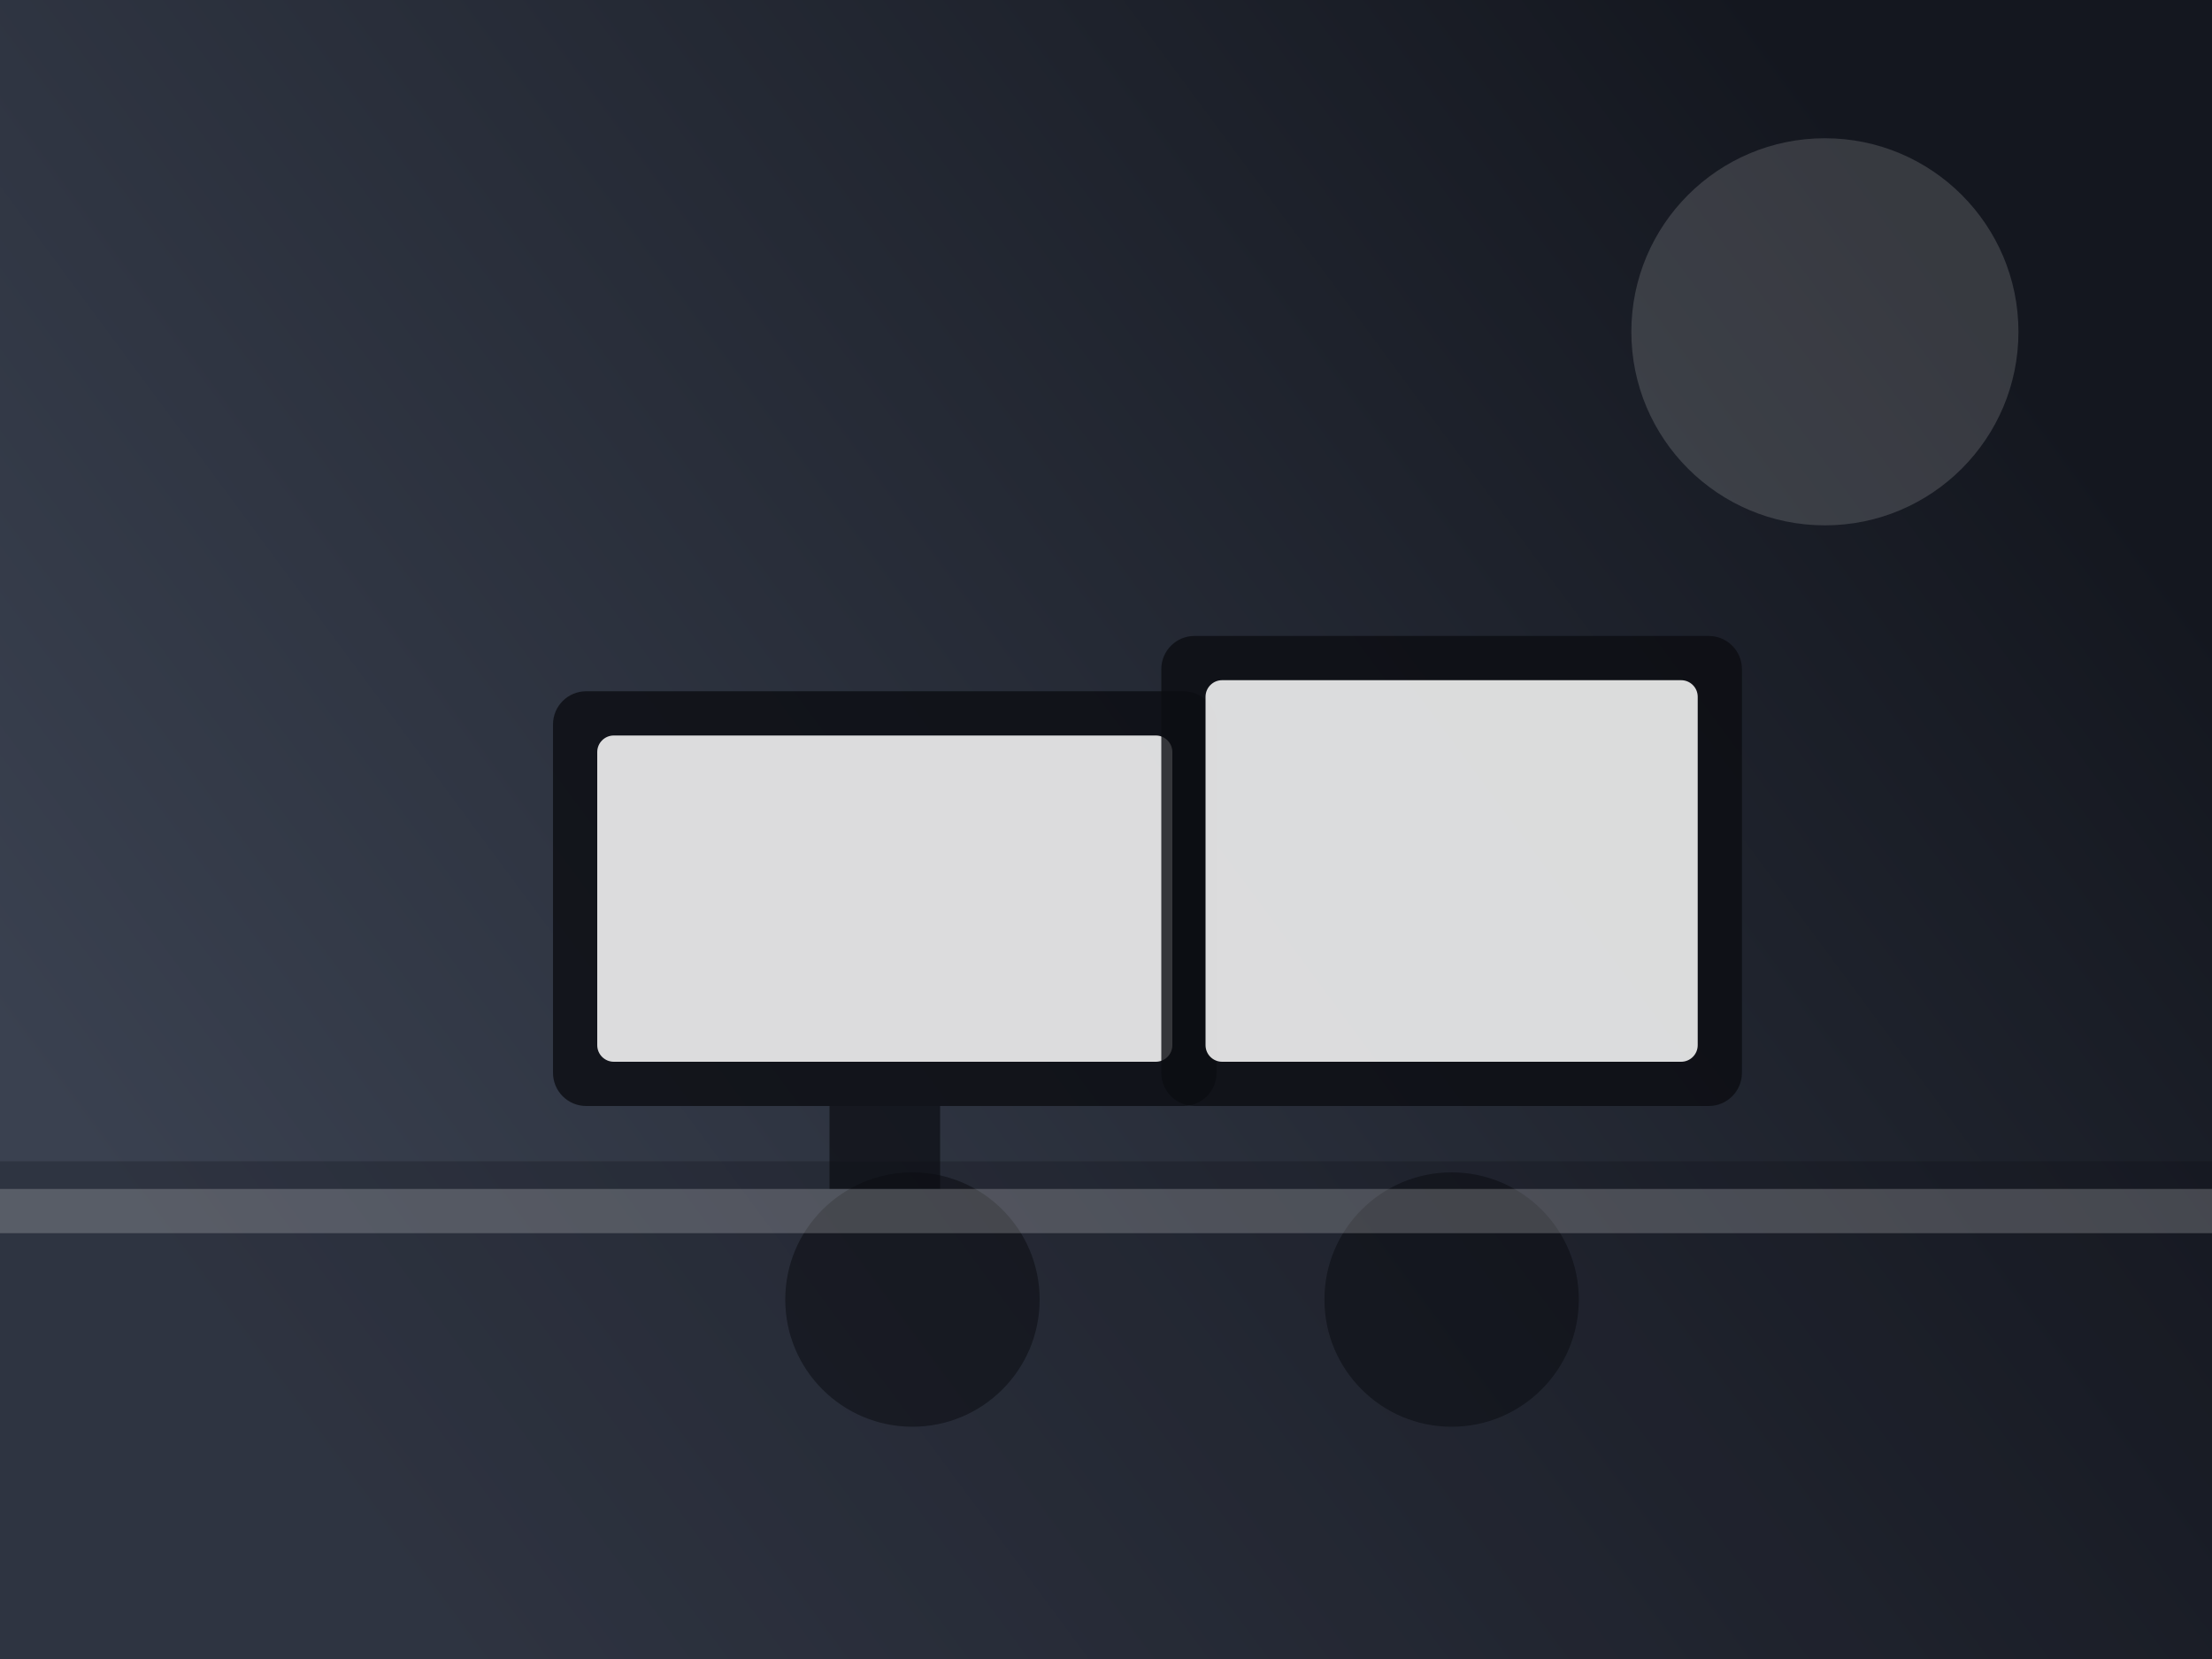
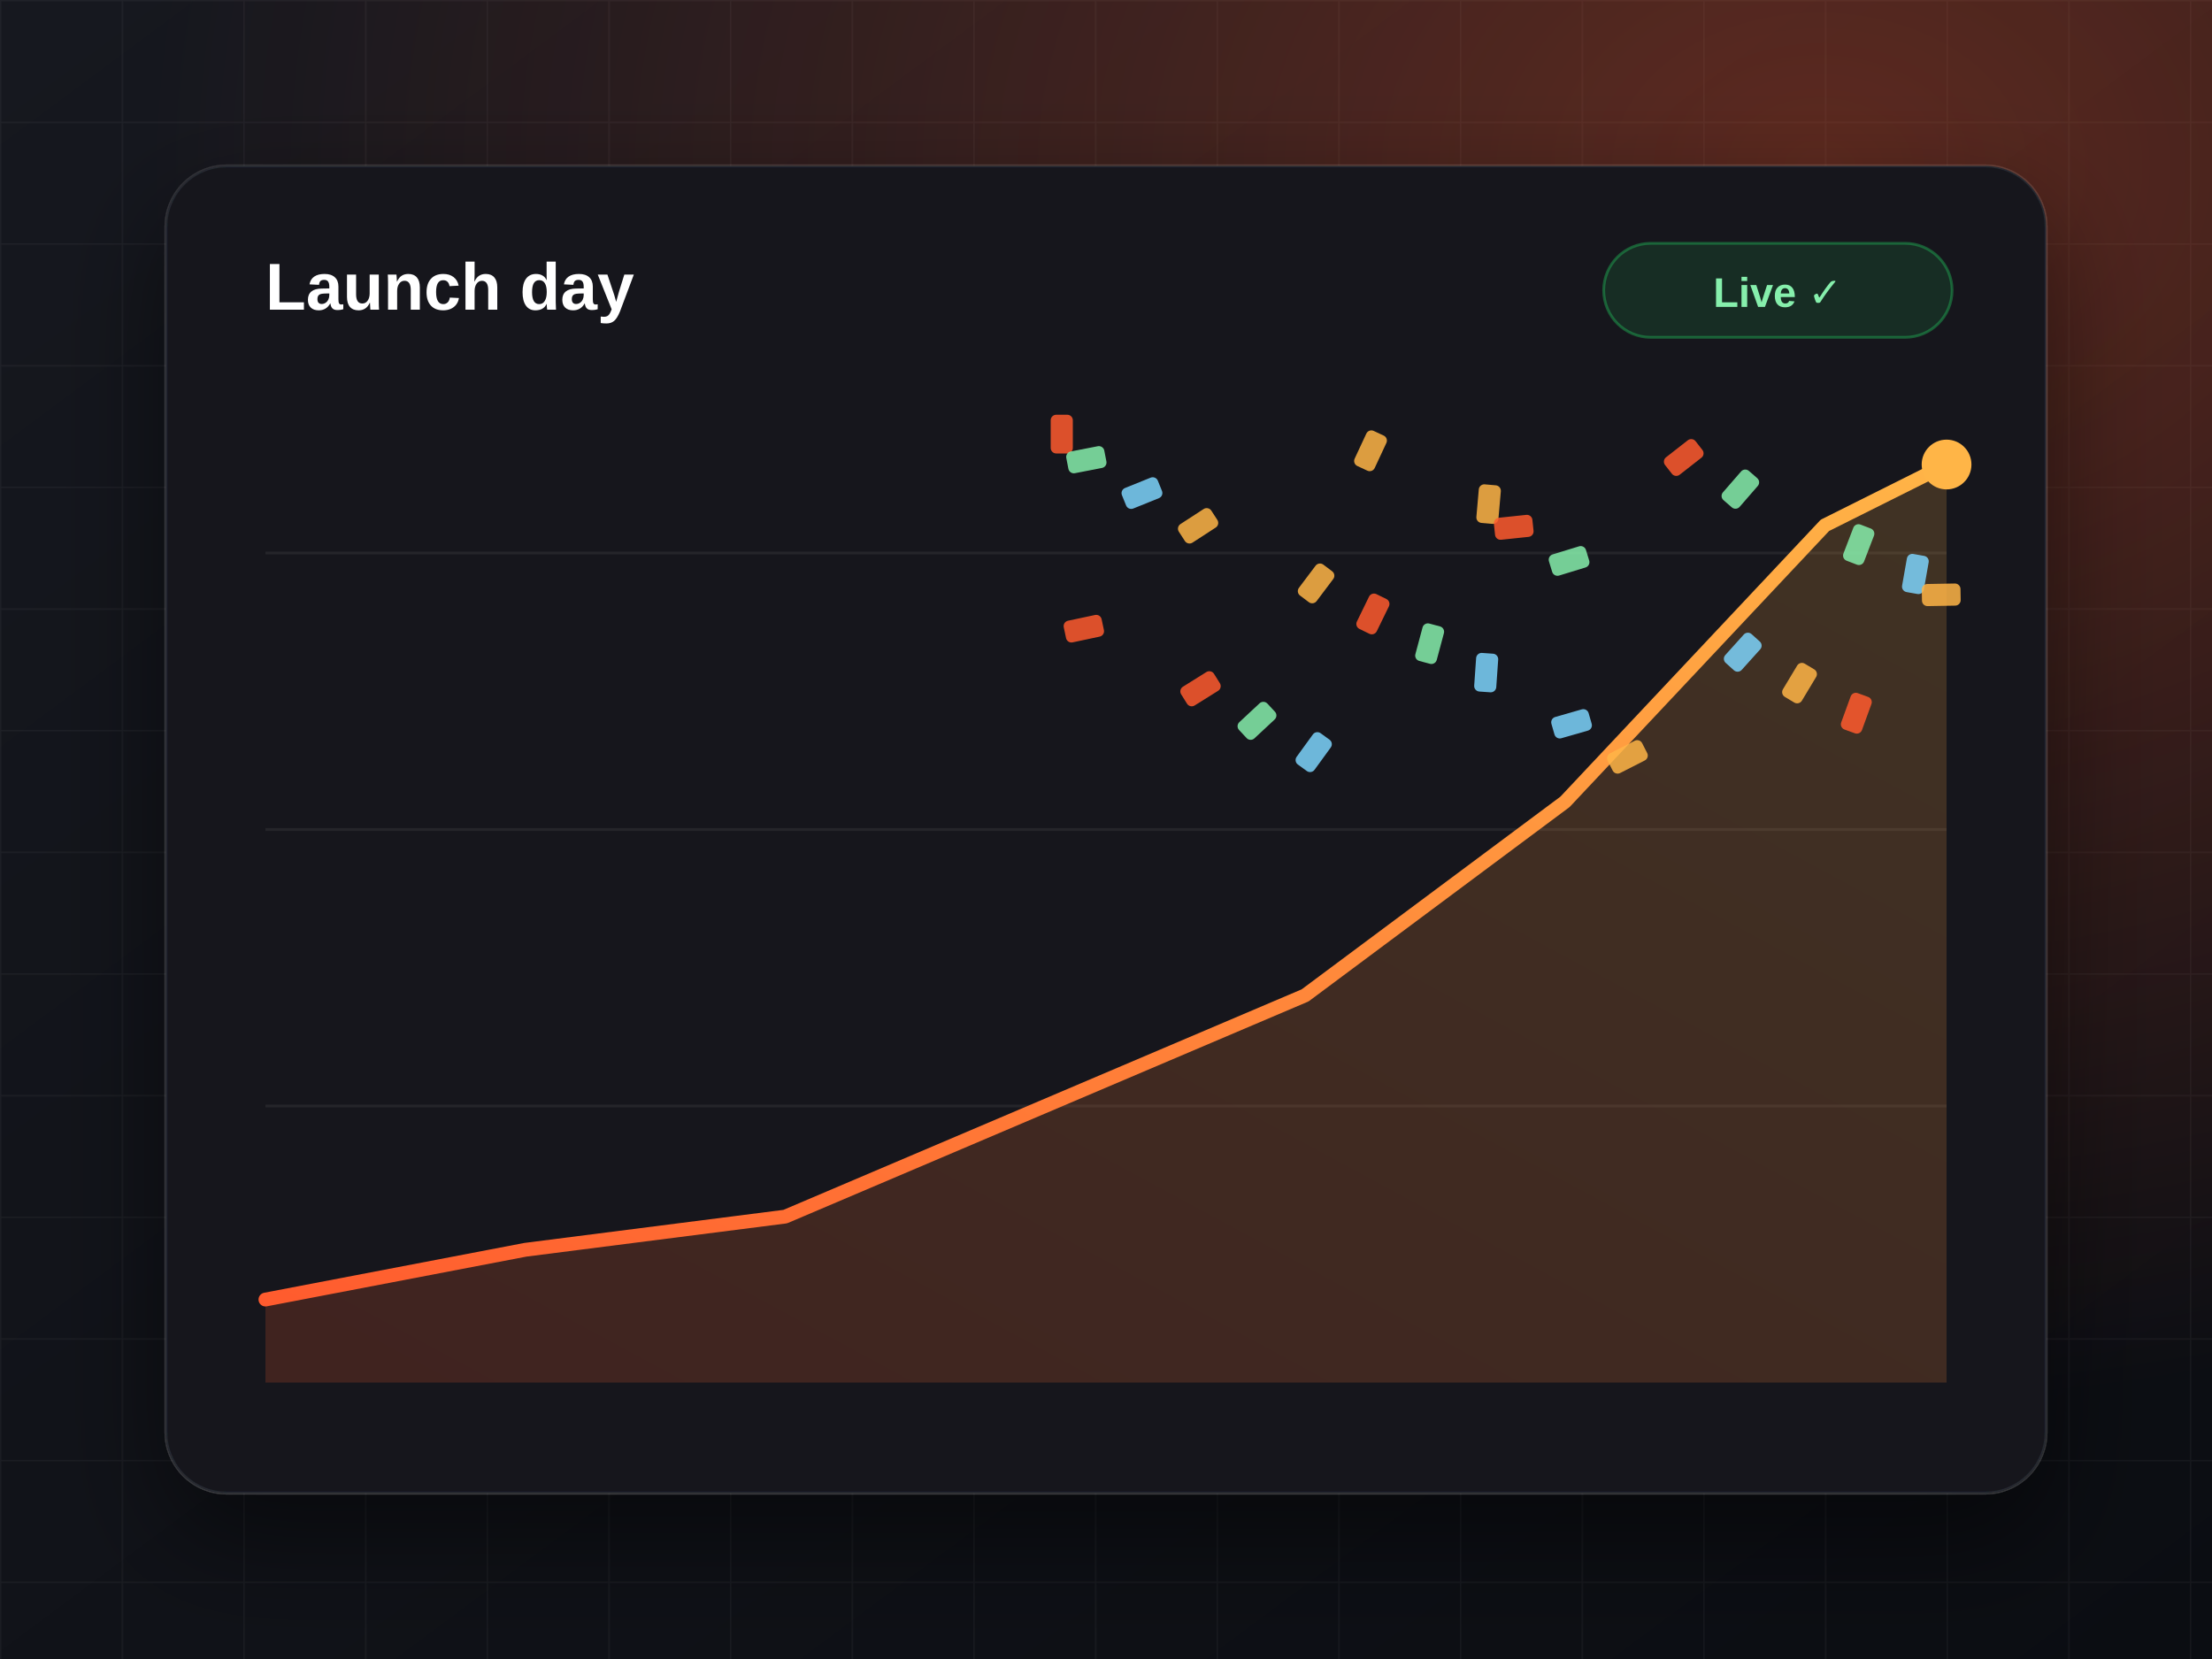
- <svg xmlns="http://www.w3.org/2000/svg" viewBox="0 0 800 600" width="800" height="600">
+ <svg xmlns="http://www.w3.org/2000/svg" viewBox="0 0 800 600" width="800" height="600" font-family="Manrope, 'Segoe UI', Arial, sans-serif">
  <defs>
-     <linearGradient id="g" gradientTransform="rotate(150 .5 .5)">
-       <stop offset="0" stop-color="#14171F" />
-       <stop offset="1" stop-color="#3A4150" />
+     <linearGradient id="bg" x1="0" y1="0" x2="1" y2="1">
+       <stop offset="0" stop-color="#16181F" />
+       <stop offset="1" stop-color="#0B0D12" />
    </linearGradient>
+     <linearGradient id="hot" x1="0" y1="1" x2="1" y2="0">
+       <stop offset="0" stop-color="#FF5B2E" />
+       <stop offset="1" stop-color="#FFB547" />
+     </linearGradient>
+     <radialGradient id="glow" cx="0.82" cy="0.1" r="0.75">
+       <stop offset="0" stop-color="#FF5B2E" stop-opacity=".32" />
+       <stop offset="1" stop-color="#FF5B2E" stop-opacity="0" />
+     </radialGradient>
+     <pattern id="grid" width="44" height="44" patternUnits="userSpaceOnUse">
+       <path d="M44 0H0V44" fill="none" stroke="#fff" stroke-opacity=".045" />
+     </pattern>
+     <filter id="sh" x="-20%" y="-20%" width="140%" height="160%">
+       <feDropShadow dx="0" dy="16" stdDeviation="20" flood-color="#000" flood-opacity=".5" />
+     </filter>
  </defs>
-   <rect width="800" height="600" fill="url(#g)" />
-   <rect x="0" y="420" width="800" height="180" fill="#0B0D12" opacity=".25" />
-   <rect x="200" y="250" width="240" height="150" rx="12" fill="#0B0D12" opacity=".8" />
-   <rect x="216" y="266" width="208" height="118" rx="6" fill="#fff" opacity=".85" />
-   <rect x="300" y="400" width="40" height="30" fill="#0B0D12" opacity=".7" />
-   <rect x="420" y="230" width="210" height="170" rx="12" fill="#0B0D12" opacity=".8" />
-   <rect x="436" y="246" width="178" height="138" rx="6" fill="#fff" opacity=".85" />
-   <circle cx="330" cy="470" r="46" fill="#0B0D12" opacity=".55" />
-   <circle cx="525" cy="470" r="46" fill="#0B0D12" opacity=".55" />
-   <circle cx="660" cy="120" r="70" fill="#fff" opacity=".15" />
-   <rect x="0" y="430" width="800" height="16" fill="#fff" opacity=".2" />
+   <rect width="800" height="600" fill="url(#bg)" />
+   <rect width="800" height="600" fill="url(#grid)" />
+   <rect width="800" height="600" fill="url(#glow)" />
+   <g filter="url(#sh)">
+     <rect x="60" y="60" width="680" height="480" rx="22" fill="#16181F" stroke="#ffffff14" />
+   </g>
+   <text x="96" y="112" font-family="Sora, Manrope, 'Segoe UI', Arial, sans-serif" font-size="24" font-weight="800" fill="#fff" text-anchor="start">Launch day</text>
+   <rect x="580" y="88" width="126" height="34" rx="17" fill="#22C55E22" stroke="#22C55E66" />
+   <text x="643" y="111" font-family="Manrope, 'Segoe UI', Arial, sans-serif" font-size="15" font-weight="700" fill="#86EFAC" text-anchor="middle">Live ✓</text>
+   <line x1="96" y1="200" x2="704" y2="200" stroke="#ffffff10" />
+   <line x1="96" y1="300" x2="704" y2="300" stroke="#ffffff10" />
+   <line x1="96" y1="400" x2="704" y2="400" stroke="#ffffff10" />
+   <path d="M96 470 L190 452 L284 440 L378 400 L472 360 L566 290 L660 190 L704 168 L704 500 L96 500 Z" fill="url(#hot)" opacity=".18" />
+   <path d="M96 470 L190 452 L284 440 L378 400 L472 360 L566 290 L660 190 L704 168" fill="none" stroke="url(#hot)" stroke-width="5" stroke-linecap="round" stroke-linejoin="round" />
+   <circle cx="704" cy="168" r="9" fill="#FFB547" />
+   <rect x="380" y="150" width="8" height="14" rx="2" fill="#FF5B2E" transform="rotate(0 380 150)" opacity=".85" />
+   <rect x="477" y="203" width="8" height="14" rx="2" fill="#FFB547" transform="rotate(37 477 203)" opacity=".85" />
+   <rect x="574" y="256" width="8" height="14" rx="2" fill="#7DD3FC" transform="rotate(74 574 256)" opacity=".85" />
+   <rect x="671" y="189" width="8" height="14" rx="2" fill="#86EFAC" transform="rotate(21 671 189)" opacity=".85" />
+   <rect x="438" y="242" width="8" height="14" rx="2" fill="#FF5B2E" transform="rotate(58 438 242)" opacity=".85" />
+   <rect x="535" y="175" width="8" height="14" rx="2" fill="#FFB547" transform="rotate(5 535 175)" opacity=".85" />
+   <rect x="632" y="228" width="8" height="14" rx="2" fill="#7DD3FC" transform="rotate(42 632 228)" opacity=".85" />
+   <rect x="399" y="161" width="8" height="14" rx="2" fill="#86EFAC" transform="rotate(79 399 161)" opacity=".85" />
+   <rect x="496" y="214" width="8" height="14" rx="2" fill="#FF5B2E" transform="rotate(26 496 214)" opacity=".85" />
+   <rect x="593" y="267" width="8" height="14" rx="2" fill="#FFB547" transform="rotate(63 593 267)" opacity=".85" />
+   <rect x="690" y="200" width="8" height="14" rx="2" fill="#7DD3FC" transform="rotate(10 690 200)" opacity=".85" />
+   <rect x="457" y="253" width="8" height="14" rx="2" fill="#86EFAC" transform="rotate(47 457 253)" opacity=".85" />
+   <rect x="554" y="186" width="8" height="14" rx="2" fill="#FF5B2E" transform="rotate(84 554 186)" opacity=".85" />
+   <rect x="651" y="239" width="8" height="14" rx="2" fill="#FFB547" transform="rotate(31 651 239)" opacity=".85" />
+   <rect x="418" y="172" width="8" height="14" rx="2" fill="#7DD3FC" transform="rotate(68 418 172)" opacity=".85" />
+   <rect x="515" y="225" width="8" height="14" rx="2" fill="#86EFAC" transform="rotate(15 515 225)" opacity=".85" />
+   <rect x="612" y="158" width="8" height="14" rx="2" fill="#FF5B2E" transform="rotate(52 612 158)" opacity=".85" />
+   <rect x="709" y="211" width="8" height="14" rx="2" fill="#FFB547" transform="rotate(89 709 211)" opacity=".85" />
+   <rect x="476" y="264" width="8" height="14" rx="2" fill="#7DD3FC" transform="rotate(36 476 264)" opacity=".85" />
+   <rect x="573" y="197" width="8" height="14" rx="2" fill="#86EFAC" transform="rotate(73 573 197)" opacity=".85" />
+   <rect x="670" y="250" width="8" height="14" rx="2" fill="#FF5B2E" transform="rotate(20 670 250)" opacity=".85" />
+   <rect x="437" y="183" width="8" height="14" rx="2" fill="#FFB547" transform="rotate(57 437 183)" opacity=".85" />
+   <rect x="534" y="236" width="8" height="14" rx="2" fill="#7DD3FC" transform="rotate(4 534 236)" opacity=".85" />
+   <rect x="631" y="169" width="8" height="14" rx="2" fill="#86EFAC" transform="rotate(41 631 169)" opacity=".85" />
+   <rect x="398" y="222" width="8" height="14" rx="2" fill="#FF5B2E" transform="rotate(78 398 222)" opacity=".85" />
+   <rect x="495" y="155" width="8" height="14" rx="2" fill="#FFB547" transform="rotate(25 495 155)" opacity=".85" />
</svg>
